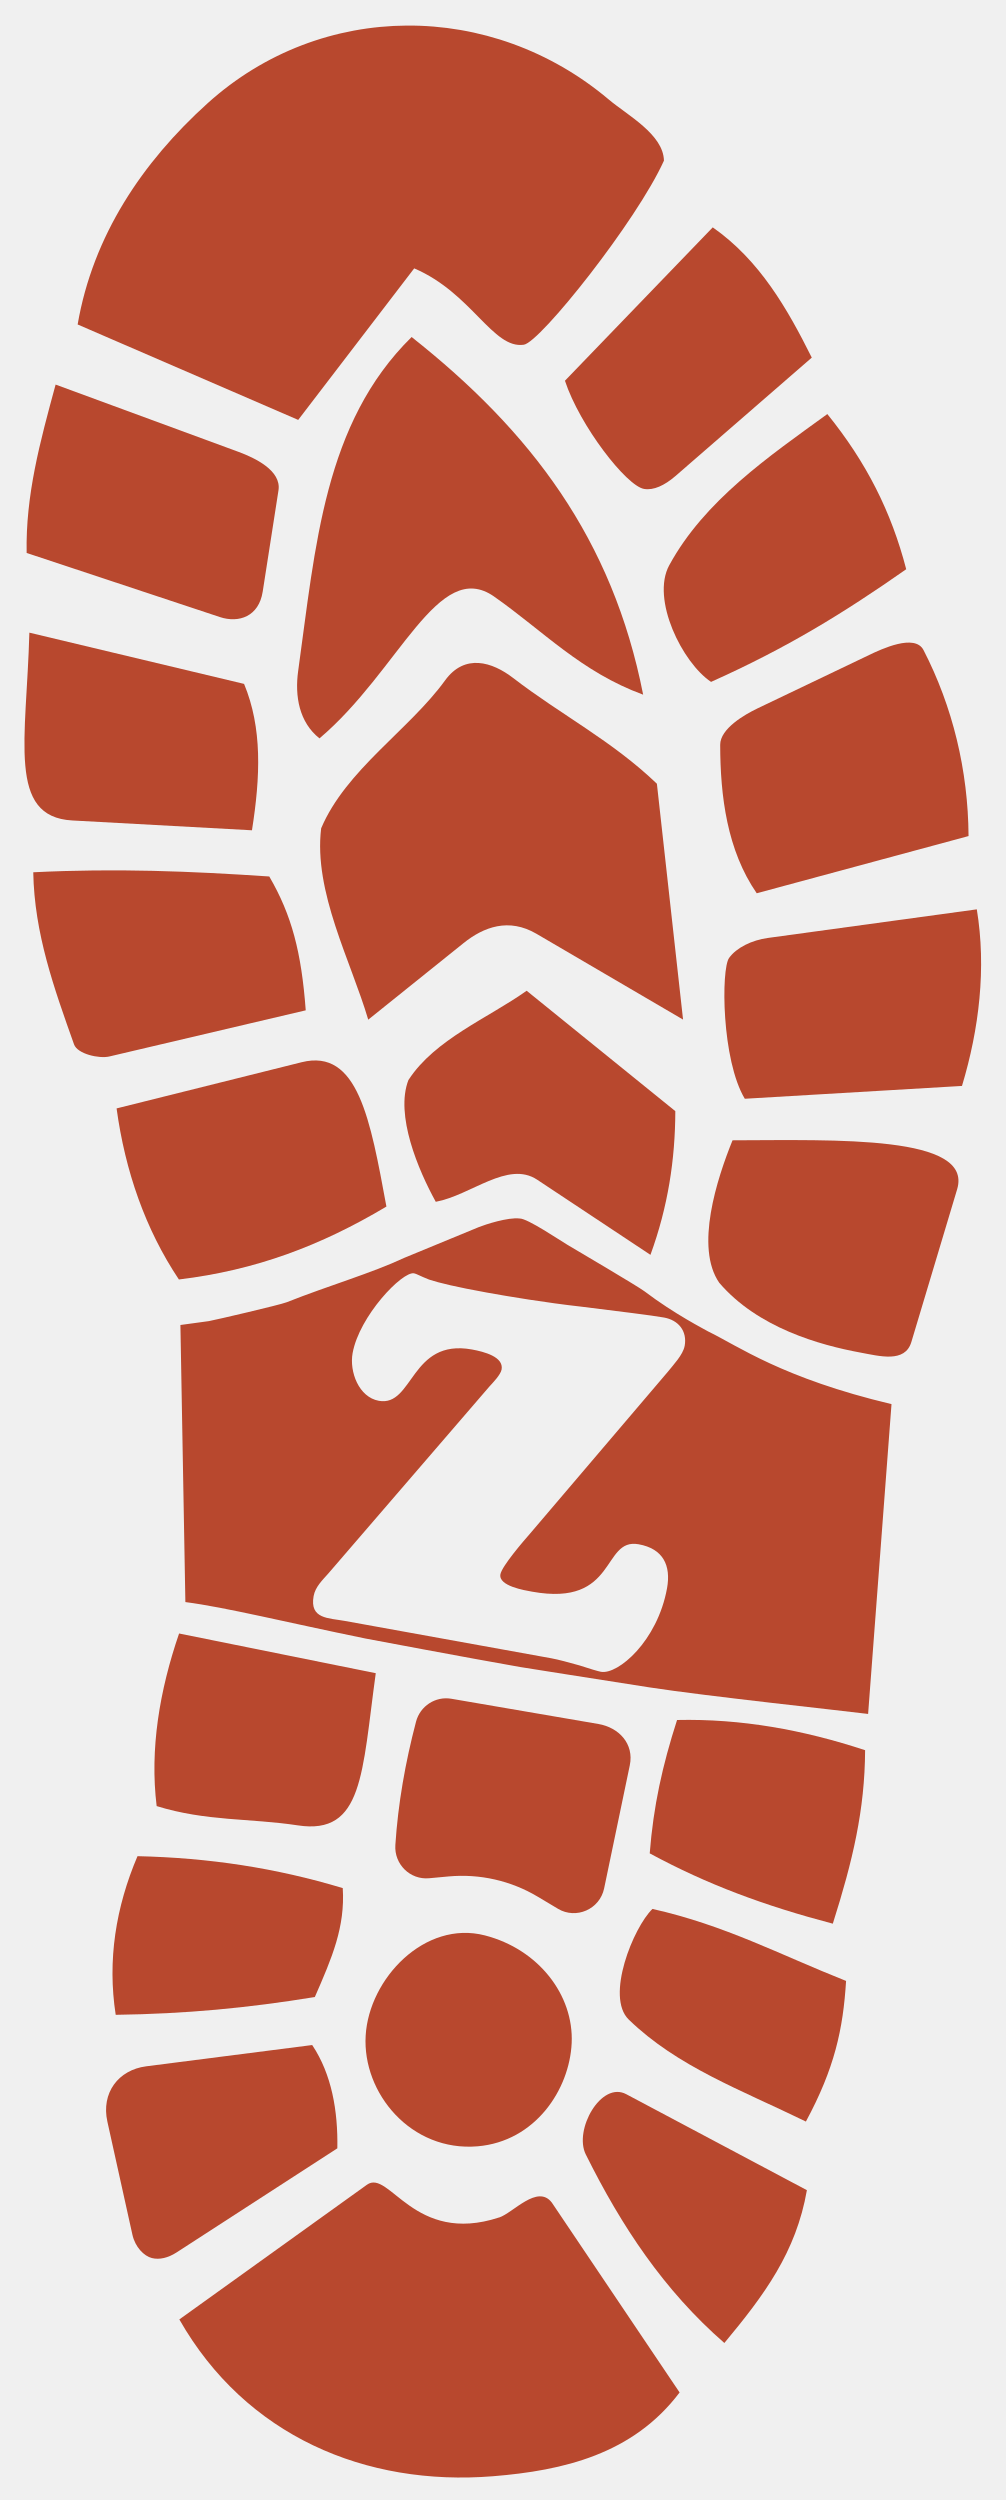
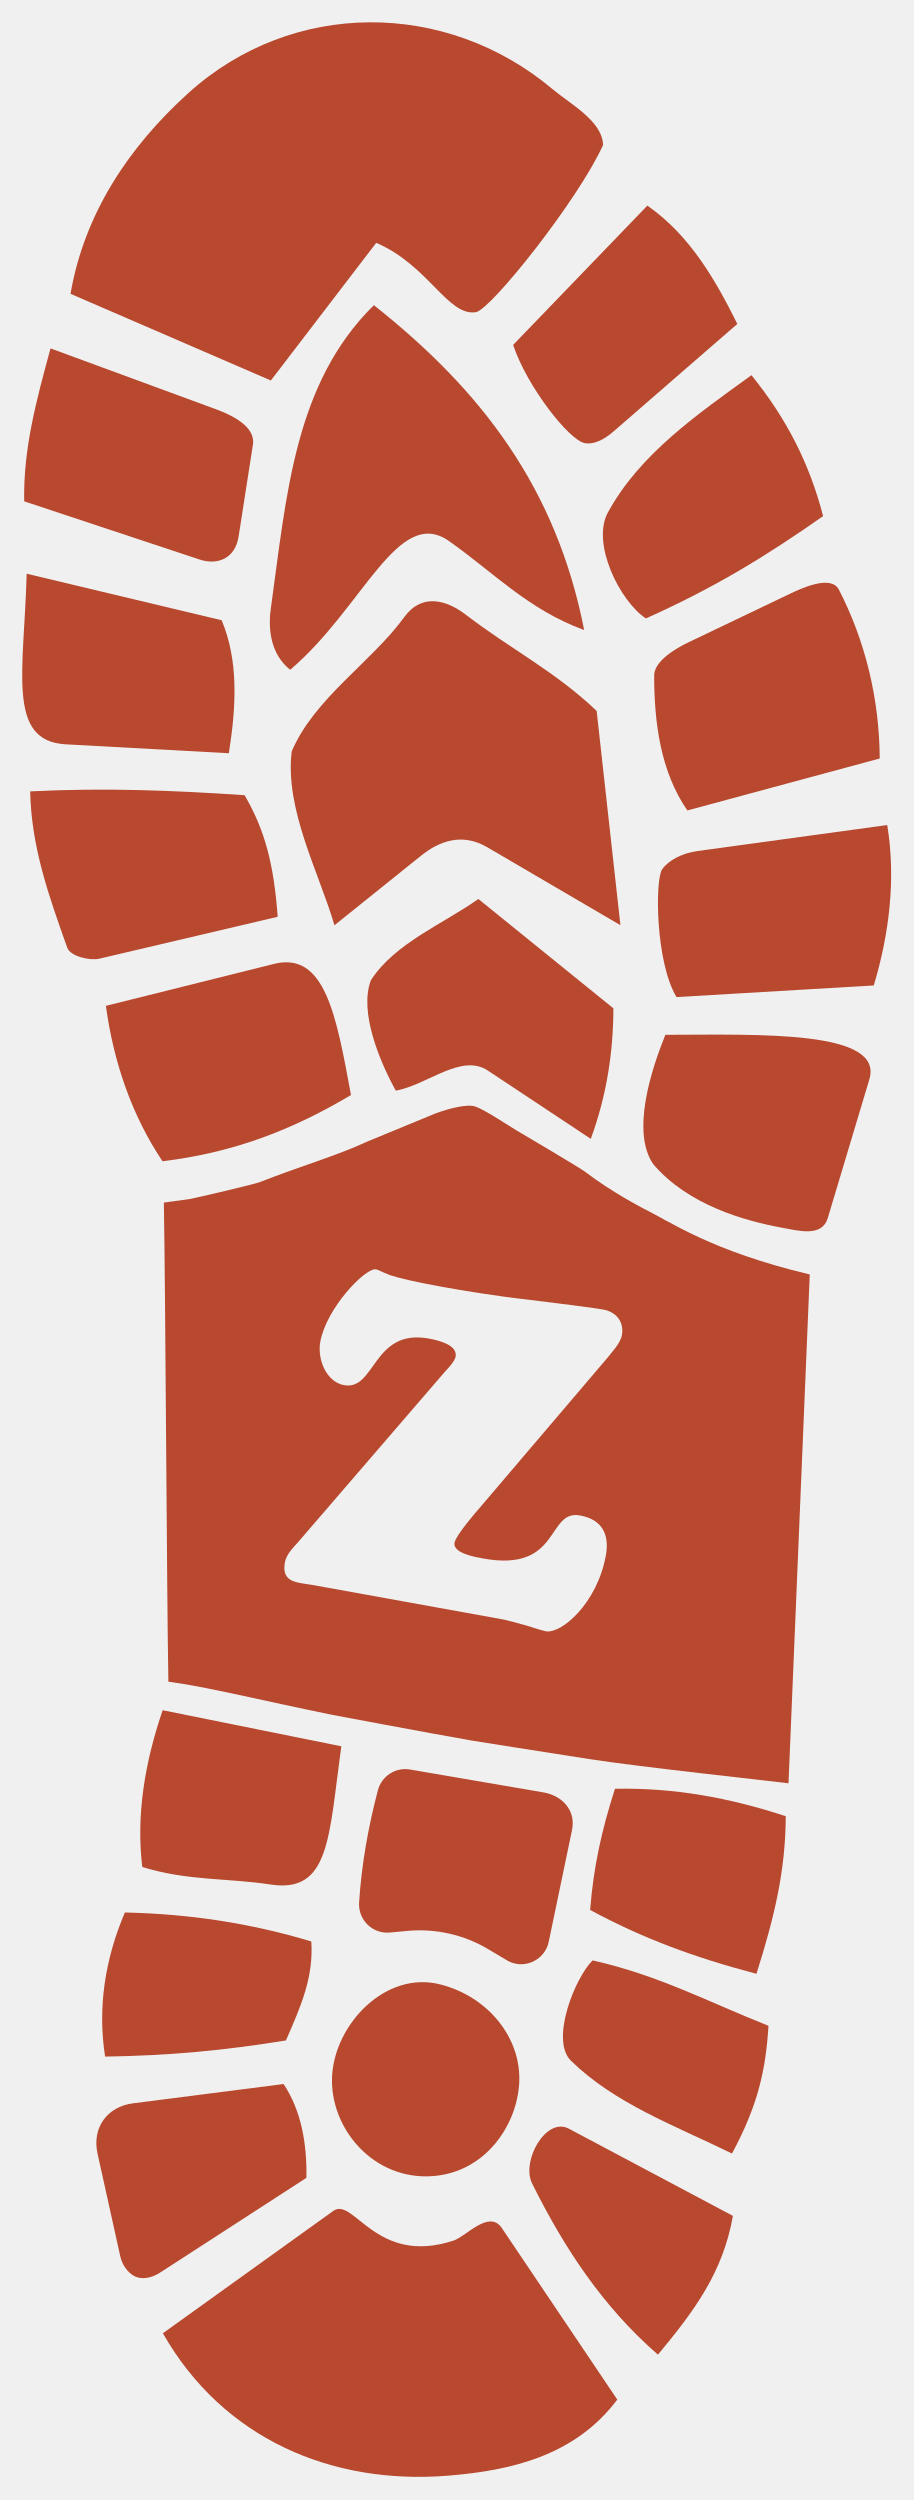
- <svg xmlns="http://www.w3.org/2000/svg" viewBox="271 -6 251 624" width="251" height="624" role="img" aria-label="zgoingco">
-   <g>
-     <path fill="#B8482E" d="M374.37,60.98c14.37,6.13,19.64,20.22,27.39,19.06,4.08-.61,28.16-30.89,34.96-45.94-.14-6.58-9.17-11.37-13.76-15.25-29.32-24.75-71.66-24.81-100.16.94-16.25,14.68-28.61,33.03-32.42,55.2l55.05,23.82,28.95-37.82Z" />
-     <path fill="#B8482E" d="M395.57,547.48c-21.28,6.99-27.41-12.17-32.98-8.17l-46.83,33.62c16.56,29.09,46.48,41.7,78.29,39.14,17.57-1.42,34.95-5.49,46.58-20.91l-31.9-47.4c-3.58-4.67-9.64,2.58-13.17,3.74Z" />
-     <path fill="#B8482E" d="M434.95,189.61c-11.19-10.73-23.93-17.19-35.89-26.4-5.21-4.01-12.07-6.14-16.97.62-8.93,12.32-24.77,22.34-30.93,36.92-1.93,15.85,7.42,33.08,11.75,47.76l23.8-19.12c5.03-4.04,11.29-6.35,18.17-2.33l36.61,21.43-6.53-58.87Z" />
-     <path fill="#B8482E" d="M394.34,142.91c12.23,8.56,21.68,18.8,37.19,24.48-7.64-38.89-28.03-65.73-57.79-89.27-21.86,21.5-23.98,52.23-28.32,83.37-.87,6.27.25,12.79,5.32,16.81,20.01-16.95,29.61-45.19,43.61-35.39Z" />
-     <path fill="#B8482E" d="M459.97,170.87c-3.02,1.45-9.22,4.98-9.21,9.03.02,12.84,1.72,26.33,9.12,37.06l52.87-14.28c-.1-16.42-3.98-32.34-11.24-46.42-2.16-4.18-10.49-.25-13.58,1.23l-27.97,13.38Z" />
-     <path fill="#B8482E" d="M372.96,263.53c-3.42,8.76,2.49,22.62,6.81,30.44,8.81-1.64,18-10.36,25.3-5.52l28.28,18.76c4.38-11.98,6.18-23.82,6.21-35.87l-37.11-30.05c-9.59,6.82-22.89,12.11-29.47,22.24Z" />
-     <path fill="#B8482E" d="M453.84,278.62c-3.89,9.62-9.44,26.72-3.31,35.57,9.61,11.24,25.13,15.55,35.16,17.4,4.85.89,11.19,2.67,12.78-2.61l11.43-38.13c4.06-13.53-29.96-12.3-56.05-12.23Z" />
-     <path fill="#B8482E" d="M346.29,259.13l-46.19,11.53c2.14,15.66,7.19,30.18,15.55,42.7,19.22-2.32,35.38-8.42,51.8-18.2-4.02-21.7-7.08-39.54-21.16-36.03Z" />
-     <path fill="#B8482E" d="M514.82,220.97l-52.14,7.14c-4.03.55-7.85,2.42-9.7,4.99-2.01,2.8-1.89,25.45,3.92,35.15l54.21-3.2c4.29-14.22,6.11-29.44,3.7-44.08Z" />
-     <path fill="#B8482E" d="M347.31,246.17c-1.07-14.45-3.48-23.75-9.1-33.4-19.7-1.32-38.08-2.08-58.91-1.05.28,15.29,5.17,28.86,10.18,42.96.86,2.41,6.28,3.61,8.8,3.02l49.02-11.52Z" />
-     <path fill="#B8482E" d="M325.85,148.01c4.82,1.6,9.76-.17,10.72-6.33l3.94-25.29c.77-4.96-5.95-8.12-9.99-9.61l-45.64-16.79c-3.9,14.36-7.51,27.59-7.23,42.03l48.21,15.99Z" />
-     <path fill="#B8482E" d="M410.24,470.42c4.57,2.73,10.46.14,11.55-5.07l6.4-30.7c1.14-5.45-2.77-9.47-7.81-10.34l-36.72-6.3c-3.98-.68-7.79,1.82-8.82,5.72-2.68,10.22-4.49,20.47-5.16,30.8-.31,4.78,3.67,8.72,8.43,8.28l4.86-.45c7.76-.71,15.55,1.05,22.24,5.05l5.03,3Z" />
-     <path fill="#B8482E" d="M289.07,198.79l44.82,2.45c2.12-13.45,2.59-25.54-1.97-36.54l-53.59-12.79c-.72,26.78-5.57,45.99,10.73,46.88Z" />
-     <path fill="#B8482E" d="M438.05,135.07c-4.63,8.51,3.29,24.38,10.43,29.13,18.89-8.46,32.93-17.07,48.71-28.12-3.72-14.36-9.95-26.69-19.69-38.73-14.64,10.62-30.67,21.59-39.45,37.73Z" />
-     <path fill="#B8482E" d="M431.77,116.04c2.36.39,5.08-.85,7.82-3.22l34.03-29.56c-6.08-12.17-12.97-24.28-24.72-32.51l-36.89,38.28c3.69,11.22,15.36,26.29,19.76,27.01Z" />
-     <path fill="#B8482E" d="M310.1,444.8c12.41,3.84,23.31,3,35.22,4.81,16.36,2.5,16.02-12.97,19.47-37.98l-49.09-9.91c-4.88,14.23-7.34,28.89-5.6,43.07Z" />
-     <path fill="#B8482E" d="M390.21,529.72c14.37-1.22,22.94-14.13,23.48-25.77.55-11.98-8.28-23.42-21.65-26.87-15-3.88-28.93,10.78-29.77,25.01-.85,14.38,11.35,29.04,27.94,27.63Z" />
-     <path fill="#B8482E" d="M348.93,504.44l-41.43,5.31c-6.98.9-11.28,6.65-9.7,13.8l6.25,28.23c.68,3.09,2.89,5.34,4.86,5.83,1.91.48,4.08-.06,6.14-1.39l40.15-26c.17-9.3-1.39-18.46-6.27-25.77Z" />
-     <path fill="#B8482E" d="M439.99,423.32c-3.67,11.44-5.89,21.43-6.82,33.28,14.42,7.81,28.73,13.09,45.7,17.55,4.97-15.71,7.99-28.34,8.06-43.3-15.49-5.1-30.88-7.89-46.94-7.54Z" />
-     <path fill="#B8482E" d="M417.22,531.76c8.91,17.94,19.51,33.92,34.58,47.05,9.96-11.97,17.9-22.64,20.6-38.14l-45.09-23.96c-6.28-3.34-13.14,8.92-10.1,15.04Z" />
-     <path fill="#B8482E" d="M299.88,496.9c17.6-.25,32.88-1.7,49.7-4.44,4.29-9.81,7.59-17.46,6.97-27.19-16.76-5.05-33.36-7.56-51.23-7.97-5.42,12.73-7.55,25.99-5.44,39.6Z" />
-     <path fill="#B8482E" d="M427.92,498.07c12.14,11.8,28.14,17.6,44.23,25.47,7.17-13.29,9.29-23.05,10.03-35.1-16.58-6.57-30.16-13.89-48.33-17.97-4.77,4.63-11.78,21.91-5.93,27.6Z" />
+ <svg xmlns="http://www.w3.org/2000/svg" viewBox="271 -37 251 687" width="251" height="687" role="img" aria-label="zgoingco">
+   <mask id="z-logo-forest" maskUnits="userSpaceOnUse" x="-300" y="-300" width="1400" height="1300">
+     <rect x="-300" y="-300" width="1400" height="1300" fill="#fff" />
+     <path d="M441.88,329.97c-.4,2.2-2.88,4.77-4.19,6.43l-34.41,40.41c-1.43,1.63-7,8.06-7.38,10.14-.53,2.93,6.08,4,7.91,4.33,21.36,3.87,17.32-13.51,26.59-11.83,6.1,1.1,8.13,5.25,7.09,10.99-2.39,13.18-12.23,21.61-16.5,20.84-.61-.11-2.88-.77-5.38-1.6-2.52-.71-5.28-1.46-6.99-1.77l-51.51-9.32c-4.15-.75-8.86-.47-7.83-6.21.42-2.32,2.24-4.01,3.67-5.64l40.21-46.67c.79-.87,2.79-2.9,3.04-4.24.57-3.17-4.36-4.44-7.41-5-15.38-2.78-14.58,14.38-23.24,12.81-5-.91-7.38-7.26-6.54-11.9,1.68-9.28,12.4-20.45,15.33-19.92.61.11,1.4.63,3.75,1.56,2.5.83,6.85,1.87,14.41,3.24,5.25.95,14.67,2.53,23.81,3.55,9,1.12,17.51,2.16,20.44,2.69,3.54.64,5.83,3.32,5.14,7.11Z" fill="#000" />
+   </mask>
+   <g mask="url(#z-logo-forest)" fill="#B8482E">
+     <g transform="rotate(0 396.5 306.2)">
+       <g transform="translate(0 -31.25)">
+         <path d="M374.37,60.98c14.37,6.13,19.64,20.22,27.39,19.06,4.08-.61,28.16-30.89,34.96-45.94-.14-6.58-9.17-11.37-13.76-15.25-29.32-24.75-71.66-24.81-100.16.94-16.25,14.68-28.61,33.03-32.42,55.2l55.05,23.82,28.95-37.82Z" />
+       </g>
+       <g transform="translate(0 31.25)">
+         <path d="M395.57,547.48c-21.28,6.99-27.41-12.17-32.98-8.17l-46.83,33.62c16.56,29.09,46.48,41.7,78.29,39.14,17.57-1.42,34.95-5.49,46.58-20.91l-31.9-47.4c-3.58-4.67-9.64,2.58-13.17,3.74Z" />
+       </g>
+       <g transform="translate(0 -31.25)">
+         <path d="M434.95,189.61c-11.19-10.73-23.93-17.19-35.89-26.4-5.21-4.01-12.07-6.14-16.97.62-8.93,12.32-24.77,22.34-30.93,36.92-1.93,15.85,7.42,33.08,11.75,47.76l23.8-19.12c5.03-4.04,11.29-6.35,18.17-2.33l36.61,21.43-6.53-58.87Z" />
+       </g>
+       <g transform="translate(0 -31.25)">
+         <path d="M394.34,142.91c12.23,8.56,21.68,18.8,37.19,24.48-7.64-38.89-28.03-65.73-57.79-89.27-21.86,21.5-23.98,52.23-28.32,83.37-.87,6.27.25,12.79,5.32,16.81,20.01-16.95,29.61-45.19,43.61-35.39Z" />
+       </g>
+       <g transform="translate(0 -31.25)">
+         <path d="M459.97,170.87c-3.02,1.45-9.22,4.98-9.21,9.03.02,12.84,1.72,26.33,9.12,37.06l52.87-14.28c-.1-16.42-3.98-32.34-11.24-46.42-2.16-4.18-10.49-.25-13.58,1.23l-27.97,13.38Z" />
+       </g>
+       <g transform="translate(0 -31.25)">
+         <path d="M372.96,263.53c-3.42,8.76,2.49,22.62,6.81,30.44,8.81-1.64,18-10.36,25.3-5.52l28.28,18.76c4.38-11.98,6.18-23.82,6.21-35.87l-37.11-30.05c-9.59,6.82-22.89,12.11-29.47,22.24Z" />
+       </g>
+       <g transform="translate(0 -31.25)">
+         <path d="M453.84,278.62c-3.89,9.62-9.44,26.72-3.31,35.57,9.61,11.24,25.13,15.55,35.16,17.4,4.85.89,11.19,2.67,12.78-2.61l11.43-38.13c4.06-13.53-29.96-12.3-56.05-12.23Z" />
+       </g>
+       <g transform="translate(0 -31.25)">
+         <path d="M346.29,259.13l-46.19,11.53c2.14,15.66,7.19,30.18,15.55,42.7,19.22-2.32,35.38-8.42,51.8-18.2-4.02-21.7-7.08-39.54-21.16-36.03Z" />
+       </g>
+       <g transform="translate(0 -31.25)">
+         <path d="M514.82,220.97l-52.14,7.14c-4.03.55-7.85,2.42-9.7,4.99-2.01,2.8-1.89,25.45,3.92,35.15l54.21-3.2c4.29-14.22,6.11-29.44,3.7-44.08Z" />
+       </g>
+       <g transform="translate(0 -31.25)">
+         <path d="M347.31,246.17c-1.07-14.45-3.48-23.75-9.1-33.4-19.7-1.32-38.08-2.08-58.91-1.05.28,15.29,5.17,28.86,10.18,42.96.86,2.41,6.28,3.61,8.8,3.02l49.02-11.52Z" />
+       </g>
+       <g transform="translate(0 -31.25)">
+         <path d="M325.85,148.01c4.82,1.6,9.76-.17,10.72-6.33l3.94-25.29c.77-4.96-5.95-8.12-9.99-9.61l-45.64-16.79c-3.9,14.36-7.51,27.59-7.23,42.03l48.21,15.99Z" />
+       </g>
+       <g transform="translate(0 31.25)">
+         <path d="M410.24,470.42c4.57,2.73,10.46.14,11.55-5.07l6.4-30.7c1.14-5.45-2.77-9.47-7.81-10.34l-36.72-6.3c-3.98-.68-7.79,1.82-8.82,5.72-2.68,10.22-4.49,20.47-5.16,30.8-.31,4.78,3.67,8.72,8.43,8.28l4.86-.45c7.76-.71,15.55,1.05,22.24,5.05l5.03,3Z" />
+       </g>
+       <g transform="translate(0 -31.25)">
+         <path d="M289.07,198.79l44.82,2.45c2.12-13.45,2.59-25.54-1.97-36.54l-53.59-12.79c-.72,26.78-5.57,45.99,10.73,46.88Z" />
+       </g>
+       <g transform="translate(0 -31.25)">
+         <path d="M438.05,135.07c-4.63,8.51,3.29,24.38,10.43,29.13,18.89-8.46,32.93-17.07,48.71-28.12-3.72-14.36-9.95-26.69-19.69-38.73-14.64,10.62-30.67,21.59-39.45,37.73Z" />
+       </g>
+       <g transform="translate(0 -31.25)">
+         <path d="M431.77,116.04c2.36.39,5.08-.85,7.82-3.22l34.03-29.56c-6.08-12.17-12.97-24.28-24.72-32.51l-36.89,38.28c3.69,11.22,15.36,26.29,19.76,27.01Z" />
+       </g>
+       <g transform="translate(0 31.25)">
+         <path d="M310.1,444.8c12.41,3.84,23.31,3,35.22,4.81,16.36,2.5,16.02-12.97,19.47-37.98l-49.09-9.91c-4.88,14.23-7.34,28.89-5.6,43.07Z" />
+       </g>
+       <g transform="translate(0 31.25)">
+         <path d="M390.21,529.72c14.37-1.22,22.94-14.13,23.48-25.77.55-11.98-8.28-23.42-21.65-26.87-15-3.88-28.93,10.78-29.77,25.01-.85,14.38,11.35,29.04,27.94,27.63Z" />
+       </g>
+       <g transform="translate(0 31.25)">
+         <path d="M348.93,504.44l-41.43,5.31c-6.98.9-11.28,6.65-9.7,13.8l6.25,28.23c.68,3.09,2.89,5.34,4.86,5.83,1.91.48,4.08-.06,6.14-1.39l40.15-26c.17-9.3-1.39-18.46-6.27-25.77Z" />
+       </g>
+       <g transform="translate(0 31.25)">
+         <path d="M439.99,423.32c-3.67,11.44-5.89,21.43-6.82,33.28,14.42,7.81,28.73,13.09,45.7,17.55,4.97-15.71,7.99-28.34,8.06-43.3-15.49-5.1-30.88-7.89-46.94-7.54Z" />
+       </g>
+       <g transform="translate(0 31.25)">
+         <path d="M417.22,531.76c8.91,17.94,19.51,33.92,34.58,47.05,9.96-11.97,17.9-22.64,20.6-38.14l-45.09-23.96c-6.28-3.34-13.14,8.92-10.1,15.04Z" />
+       </g>
+       <g transform="translate(0 31.25)">
+         <path d="M299.88,496.9c17.6-.25,32.88-1.7,49.7-4.44,4.29-9.81,7.59-17.46,6.97-27.19-16.76-5.05-33.36-7.56-51.23-7.97-5.42,12.73-7.55,25.99-5.44,39.6Z" />
+       </g>
+       <g transform="translate(0 31.25)">
+         <path d="M427.92,498.07c12.14,11.8,28.14,17.6,44.23,25.47,7.17-13.29,9.29-23.05,10.03-35.1-16.58-6.57-30.16-13.89-48.33-17.97-4.77,4.63-11.78,21.91-5.93,27.6Z" />
+       </g>
+       <path d="M 447.79,295.1 C 446.88,294.55 439.36,290.75 431.89,285.08 C 430.26,283.84 414.95,274.83 412.69,273.49 C 410.75,272.35 402.63,266.83 400.71,266.89 C 397.8,266.52 392.08,268.41 390.55,269.02 L 371.95,276.69 C 363.66,280.57 353.43,283.49 342.53,287.8 C 340.85,288.46 324.93,292.17 323.13,292.5 L 316.03,293.47 C 316.48,318.54 316.82,400.06 317.27,425.13 C 327.26,426.41 342.58,430.21 362.24,434.23 C 362.24,434.23 387.98,439.09 400.84,441.34 C 400.84,441.34 421.64,444.65 433.03,446.41 C 447.42,448.63 482.09,452.33 487.68,453.05 L 493.52,313.22 C 466.21,306.73 455.1,298.63 447.8,295.1 L 447.79,295.1" />
+     </g>
  </g>
-   <path fill="#B8482E" d="M447.79,326.35c-.91-.55-8.43-4.35-15.9-10.02-1.63-1.24-16.94-10.25-19.2-11.59-1.94-1.14-10.06-6.66-11.98-6.6-2.91-.37-8.63,1.52-10.16,2.13l-18.6,7.67c-8.29,3.88-18.52,6.8-29.42,11.11-1.68.66-17.6,4.37-19.4,4.7l-7.1.97c.45,25.07.79,44.09,1.24,69.16,9.99,1.28,25.31,5.08,44.97,9.1,0,0,25.74,4.86,38.6,7.11,0,0,20.8,3.31,32.19,5.07,14.39,2.22,49.06,5.92,54.65,6.64l5.84-77.33c-27.31-6.49-38.42-14.59-45.72-18.12ZM441.88,329.97c-.4,2.2-2.88,4.77-4.19,6.43l-34.41,40.41c-1.43,1.63-7,8.06-7.38,10.14-.53,2.93,6.08,4,7.91,4.33,21.36,3.87,17.32-13.51,26.59-11.83,6.1,1.1,8.13,5.25,7.09,10.99-2.39,13.18-12.23,21.61-16.5,20.84-.61-.11-2.88-.77-5.38-1.6-2.52-.71-5.28-1.46-6.99-1.77l-51.51-9.32c-4.15-.75-8.86-.47-7.83-6.21.42-2.32,2.24-4.01,3.67-5.64l40.21-46.67c.79-.87,2.79-2.9,3.04-4.24.57-3.17-4.36-4.44-7.41-5-15.38-2.78-14.58,14.38-23.24,12.81-5-.91-7.38-7.26-6.54-11.9,1.68-9.28,12.4-20.45,15.33-19.92.61.11,1.4.63,3.75,1.56,2.5.83,6.85,1.87,14.41,3.24,5.25.95,14.67,2.53,23.81,3.55,9,1.12,17.51,2.16,20.44,2.69,3.54.64,5.83,3.32,5.14,7.11Z" />
</svg>
